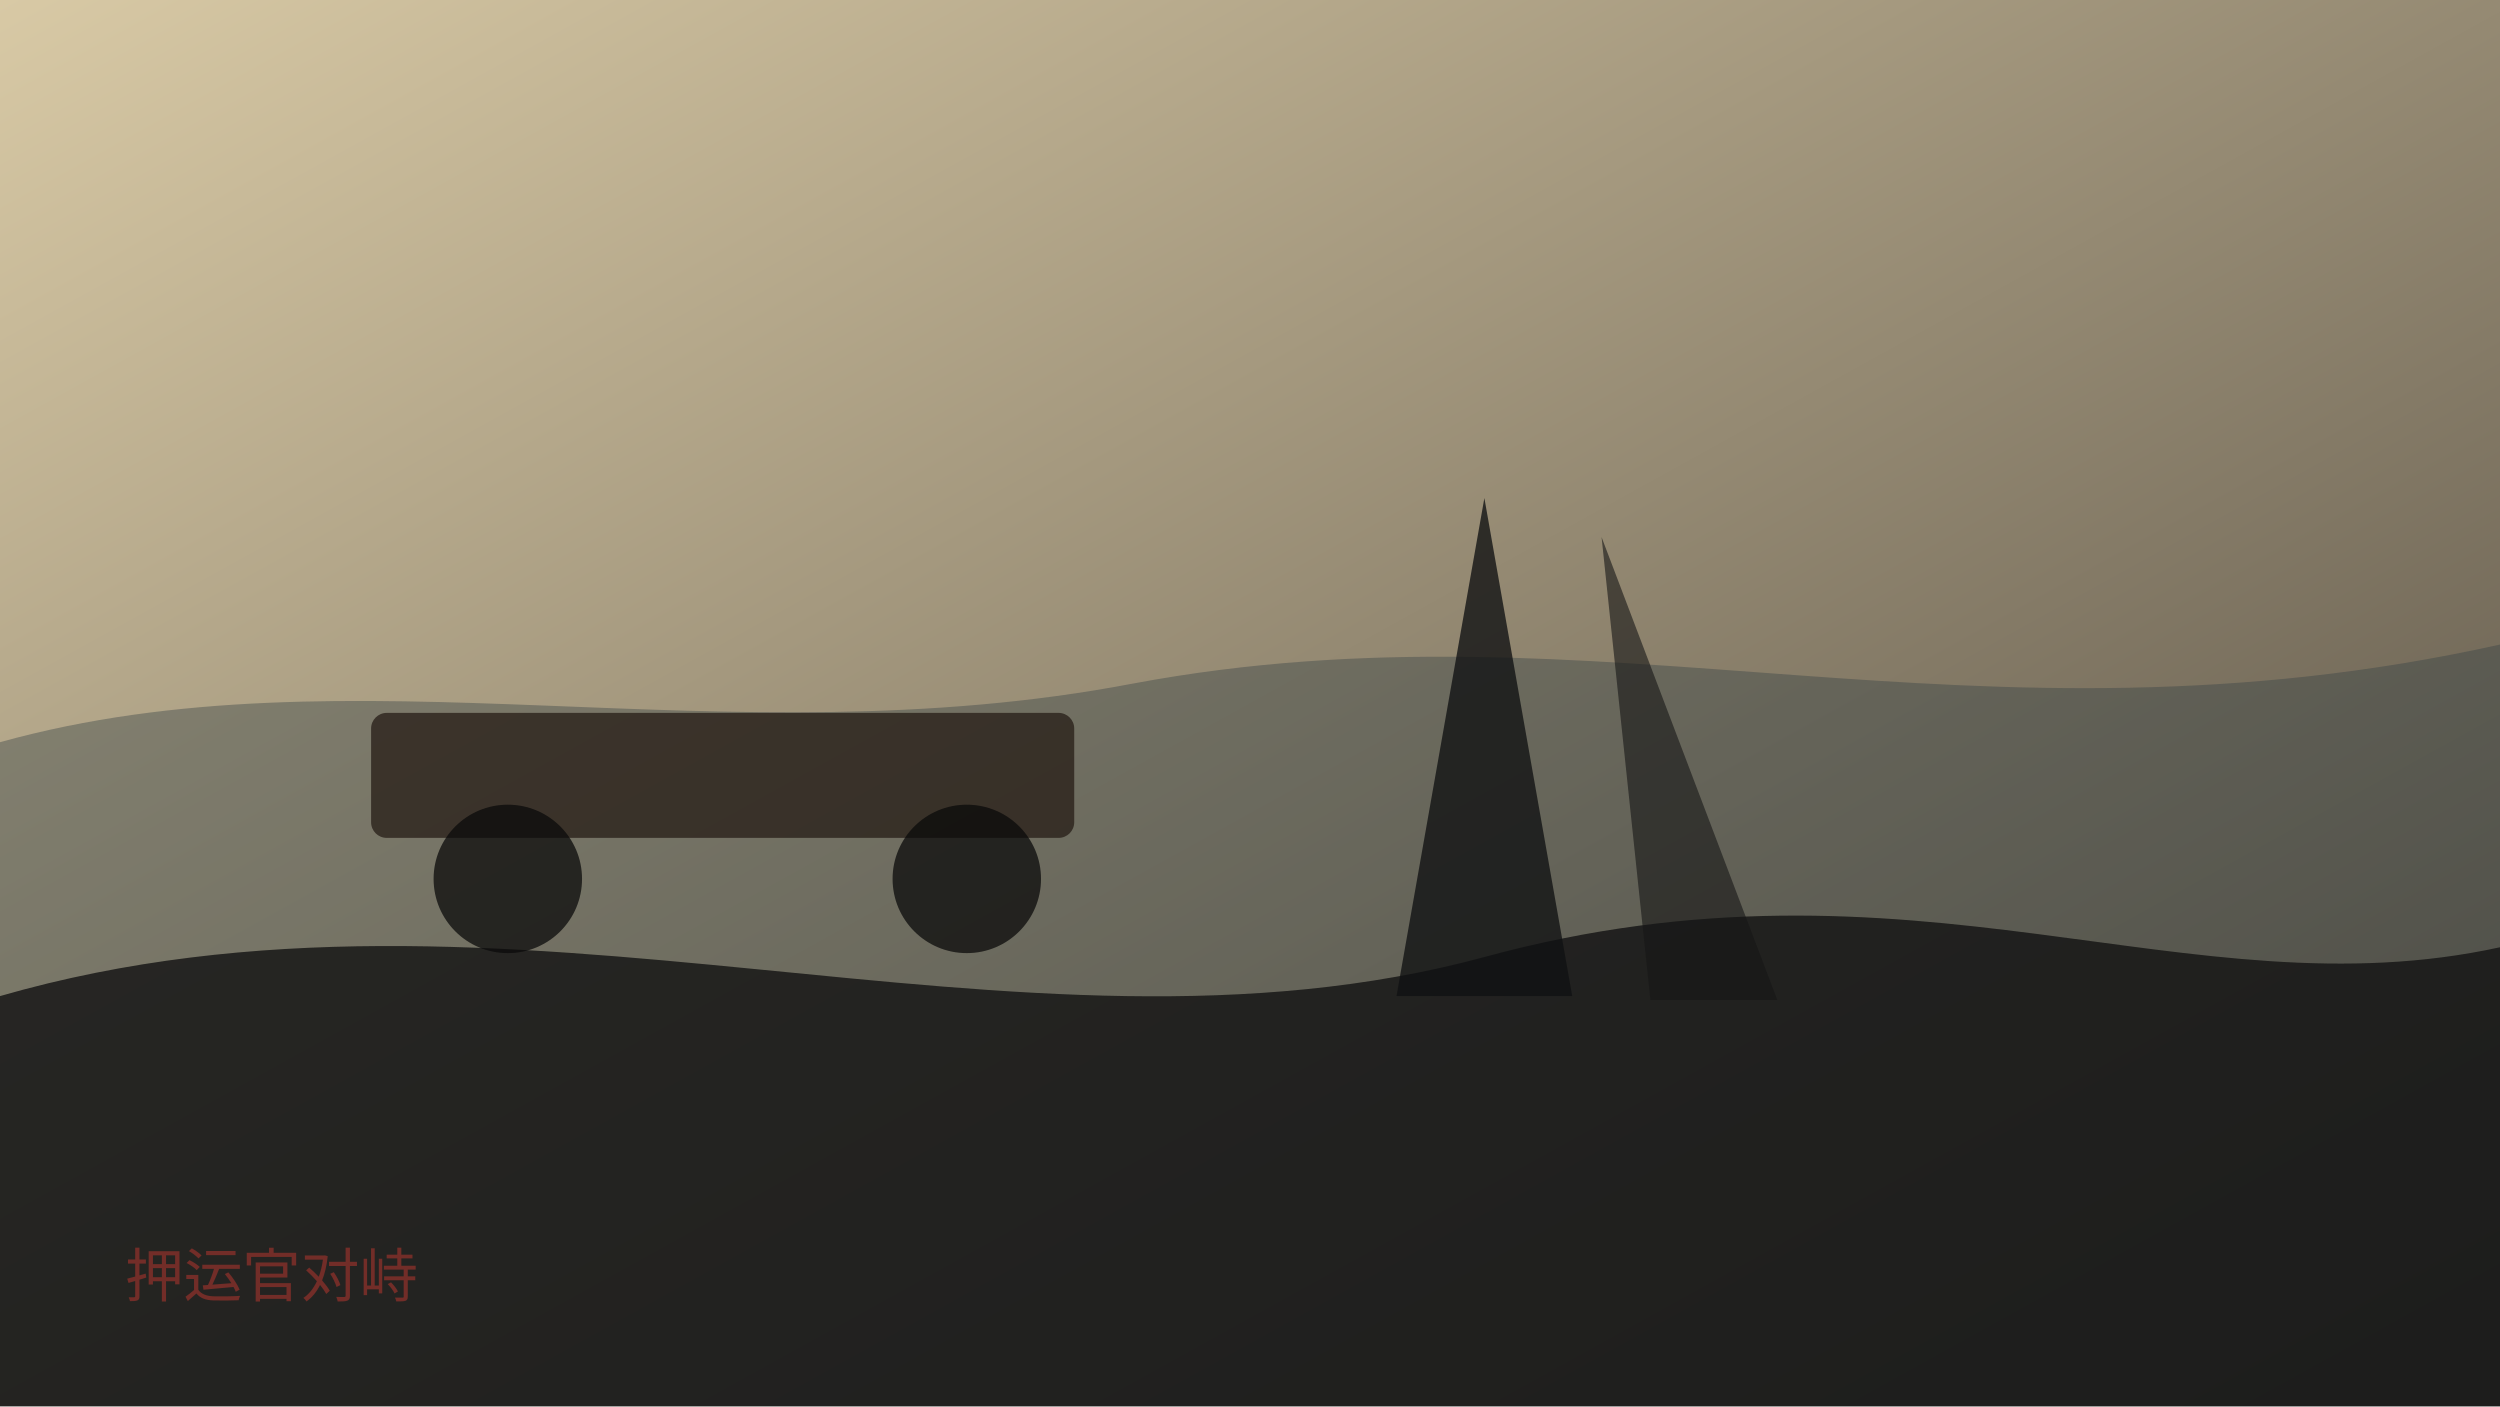
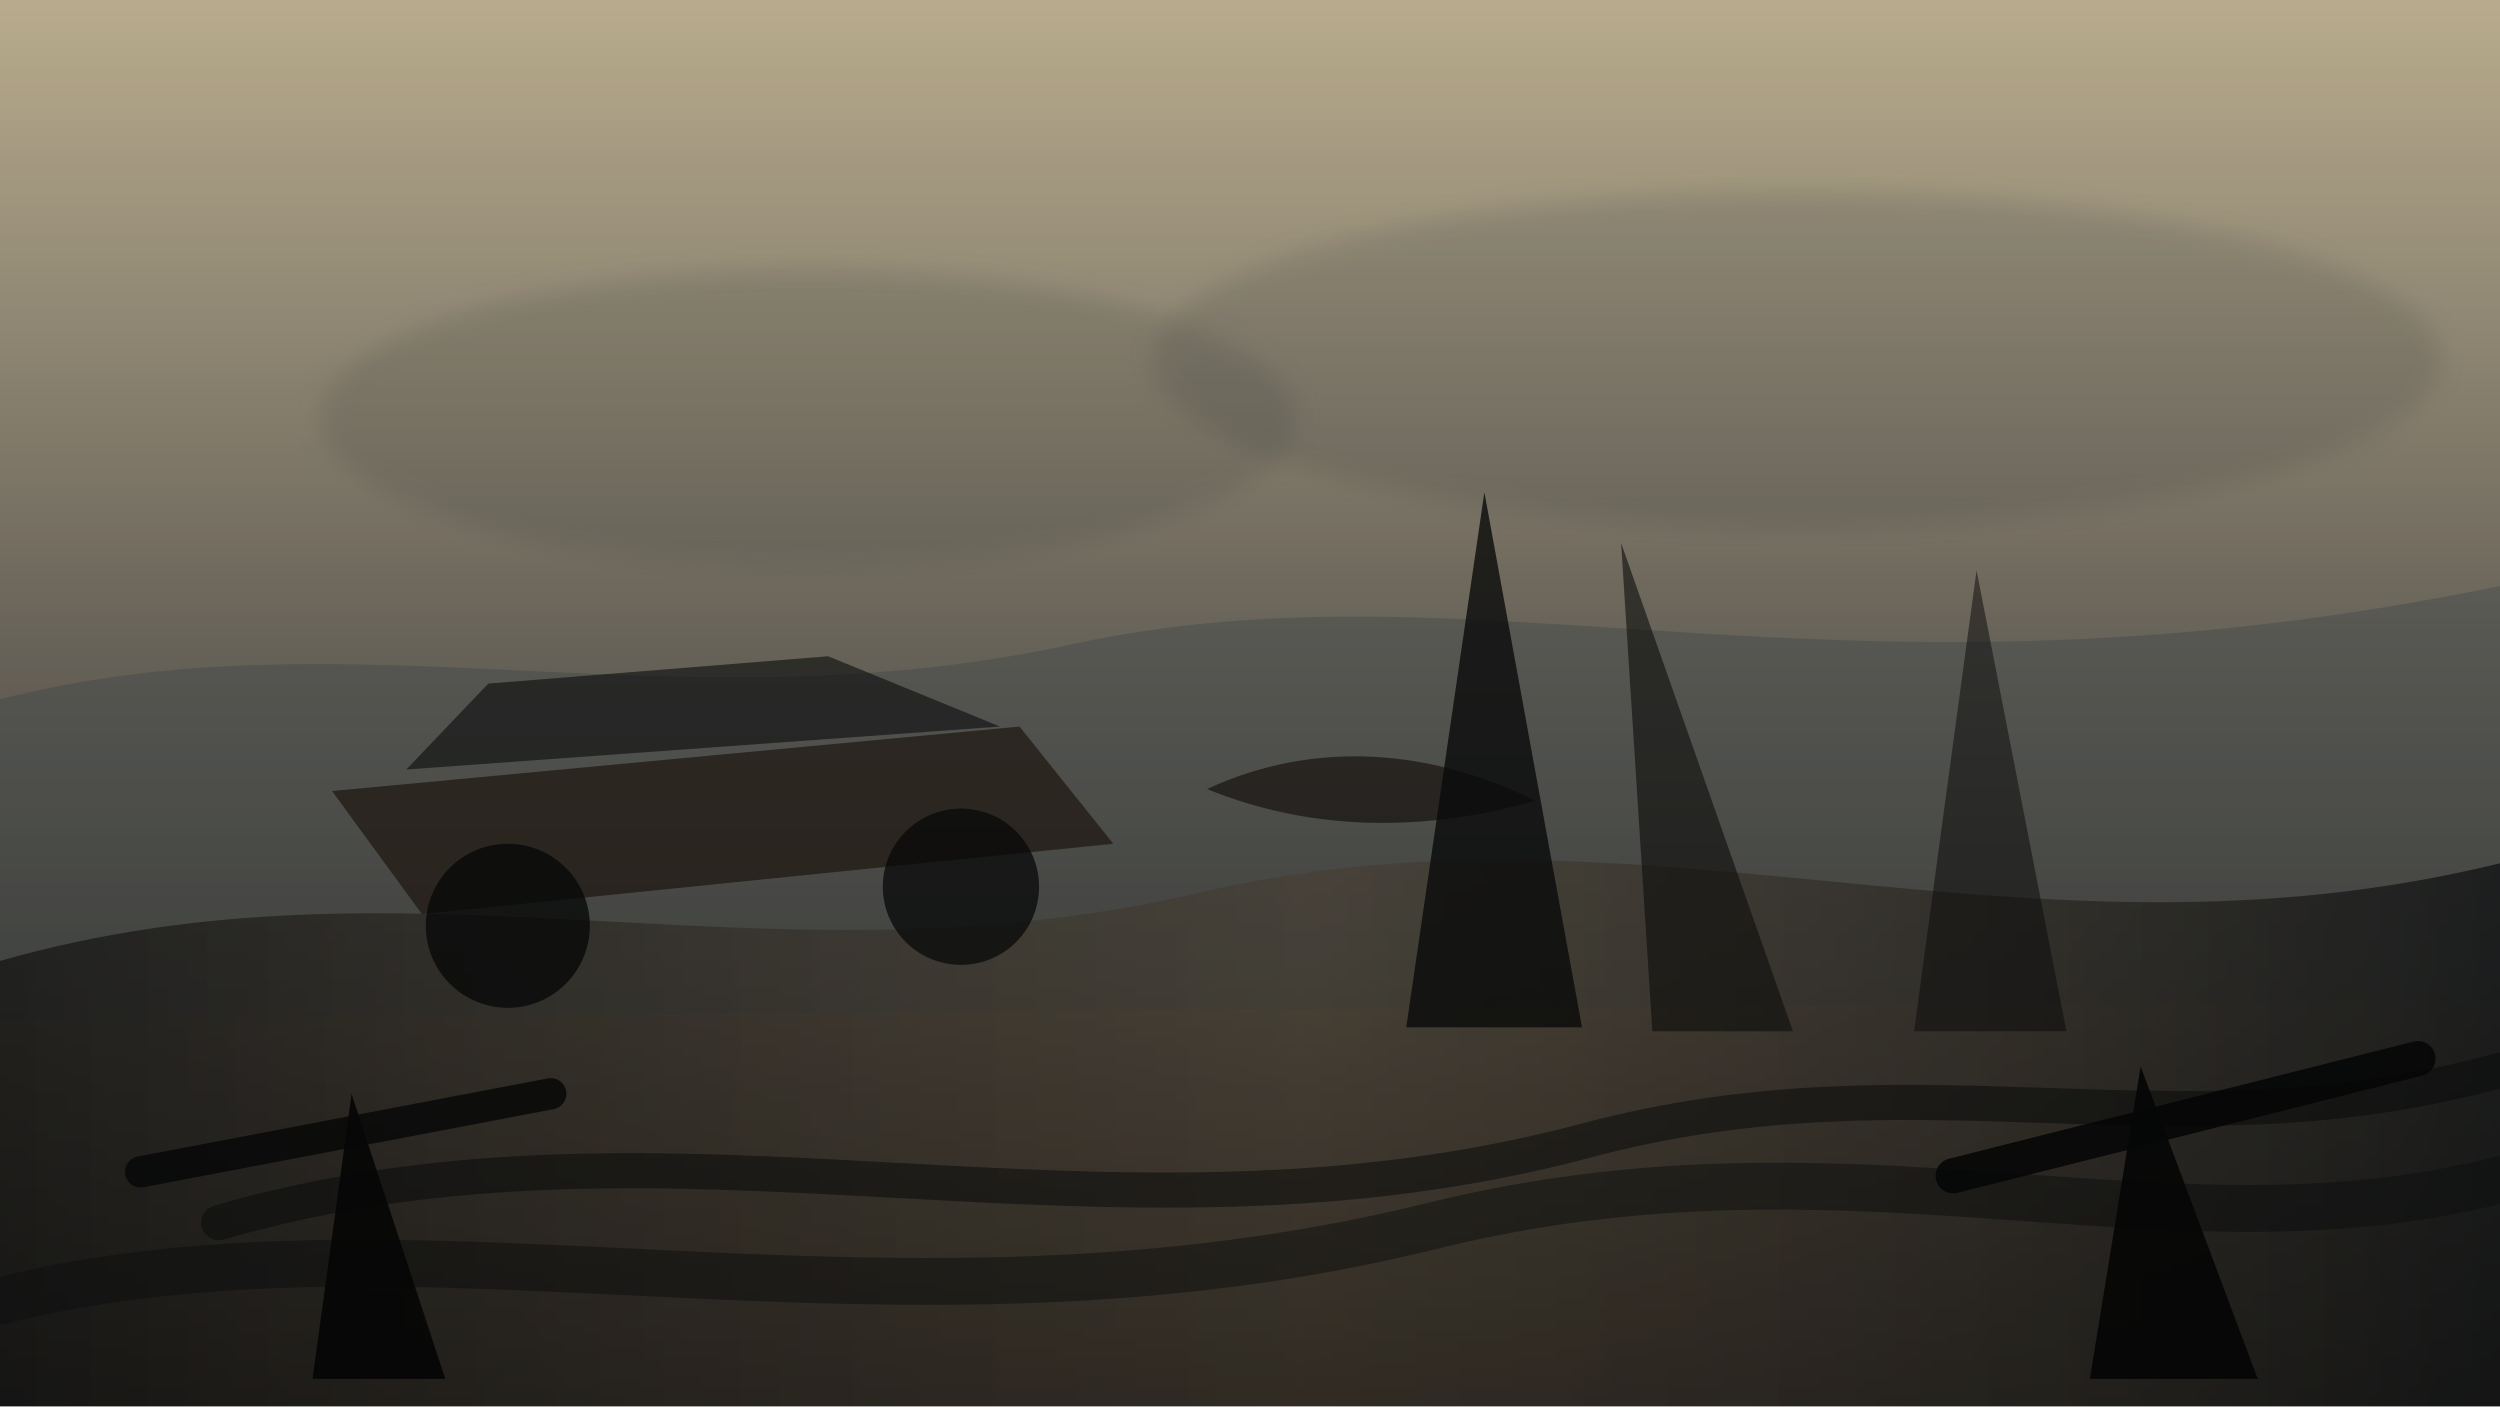
<svg xmlns="http://www.w3.org/2000/svg" width="1280" height="720" viewBox="0 0 1280 720">
  <defs>
-     <linearGradient id="p" x1="0" y1="0" x2="1" y2="1">
+     <linearGradient id="roadSky" x1="0" y1="0" x2="0" y2="1">
      <stop offset="0" stop-color="#d8c9a5" />
-       <stop offset="1" stop-color="#514a40" />
+       <stop offset="0.45" stop-color="#7a7468" />
+       <stop offset="1" stop-color="#242321" />
    </linearGradient>
+     <linearGradient id="rut" x1="0" y1="0" x2="1" y2="0">
+       <stop offset="0" stop-color="#121211" stop-opacity="0.70" />
+       <stop offset="0.52" stop-color="#4a3d2d" stop-opacity="0.44" />
+       <stop offset="1" stop-color="#111314" stop-opacity="0.78" />
+     </linearGradient>
+     <filter id="soft" x="-10%" y="-10%" width="120%" height="120%">
+       <feGaussianBlur stdDeviation="6" />
+     </filter>
  </defs>
-   <rect width="1280" height="720" fill="url(#p)" />
-   <path d="M0 380 C180 330 370 390 580 350 C820 305 1010 390 1280 330 L1280 720 L0 720 Z" fill="#354044" opacity="0.40" />
-   <path d="M0 510 C260 435 520 555 760 490 C980 430 1120 520 1280 485 L1280 720 L0 720 Z" fill="#131313" opacity="0.82" />
-   <rect x="190" y="365" width="360" height="64" rx="8" fill="#251c16" opacity="0.75" />
-   <circle cx="260" cy="450" r="38" fill="#090909" opacity="0.74" />
-   <circle cx="495" cy="450" r="38" fill="#090909" opacity="0.74" />
-   <path d="M760 255 L805 510 L715 510 Z" fill="#101112" opacity="0.78" />
-   <path d="M820 275 L910 512 L845 512 Z" fill="#151515" opacity="0.60" />
-   <text x="64" y="664" font-size="30" fill="#7e2e28" opacity="0.86" font-family="serif">押运官对峙</text>
+   <rect width="1280" height="720" fill="url(#roadSky)" />
+   <rect width="1280" height="720" fill="#111" opacity="0.10" />
+   <ellipse cx="414" cy="214" rx="250" ry="76" fill="#3f4644" opacity="0.18" filter="url(#soft)" />
+   <ellipse cx="920" cy="184" rx="330" ry="86" fill="#313a3e" opacity="0.16" filter="url(#soft)" />
+   <path d="M0 358 C180 312 346 374 548 330 C760 284 940 370 1280 300 L1280 512 L0 522 Z" fill="#394448" opacity="0.34" />
+   <path d="M0 492 C210 432 390 508 610 458 C840 402 1035 502 1280 442 L1280 720 L0 720 Z" fill="url(#rut)" />
+   <path d="M112 626 C346 558 564 650 812 584 C984 538 1112 594 1280 548" stroke="#080909" stroke-width="18" stroke-linecap="round" opacity="0.52" fill="none" />
+   <path d="M0 666 C218 612 454 696 732 628 C948 574 1110 648 1280 604" stroke="#0b0c0c" stroke-width="24" stroke-linecap="round" opacity="0.48" fill="none" />
+   <path d="M170 405 L522 372 L570 432 L216 468 Z" fill="#241b15" opacity="0.76" />
+   <circle cx="260" cy="474" r="42" fill="#070808" opacity="0.78" />
+   <circle cx="492" cy="454" r="40" fill="#070808" opacity="0.74" />
+   <path d="M208 394 L250 350 L424 336 L512 372 Z" fill="#0d0f0e" opacity="0.62" />
+   <path d="M618 404 C674 378 734 384 786 410 C730 426 672 426 618 404 Z" fill="#17130f" opacity="0.68" />
+   <path d="M760 252 L810 526 L720 526 Z" fill="#080909" opacity="0.78" />
+   <path d="M830 278 L918 528 L846 528 Z" fill="#0d0d0c" opacity="0.60" />
+   <path d="M1012 292 L1058 528 L980 528 Z" fill="#0b0c0c" opacity="0.52" />
+   <path d="M180 560 L228 706 L160 706 Z M1096 546 L1156 706 L1070 706 Z" fill="#050606" opacity="0.90" />
+   <path d="M72 600 L282 560" stroke="#060707" stroke-width="16" stroke-linecap="round" opacity="0.82" />
+   <path d="M1000 602 L1238 542" stroke="#050606" stroke-width="18" stroke-linecap="round" opacity="0.86" />
+   <rect width="1280" height="720" fill="#050606" opacity="0.07" />
</svg>
